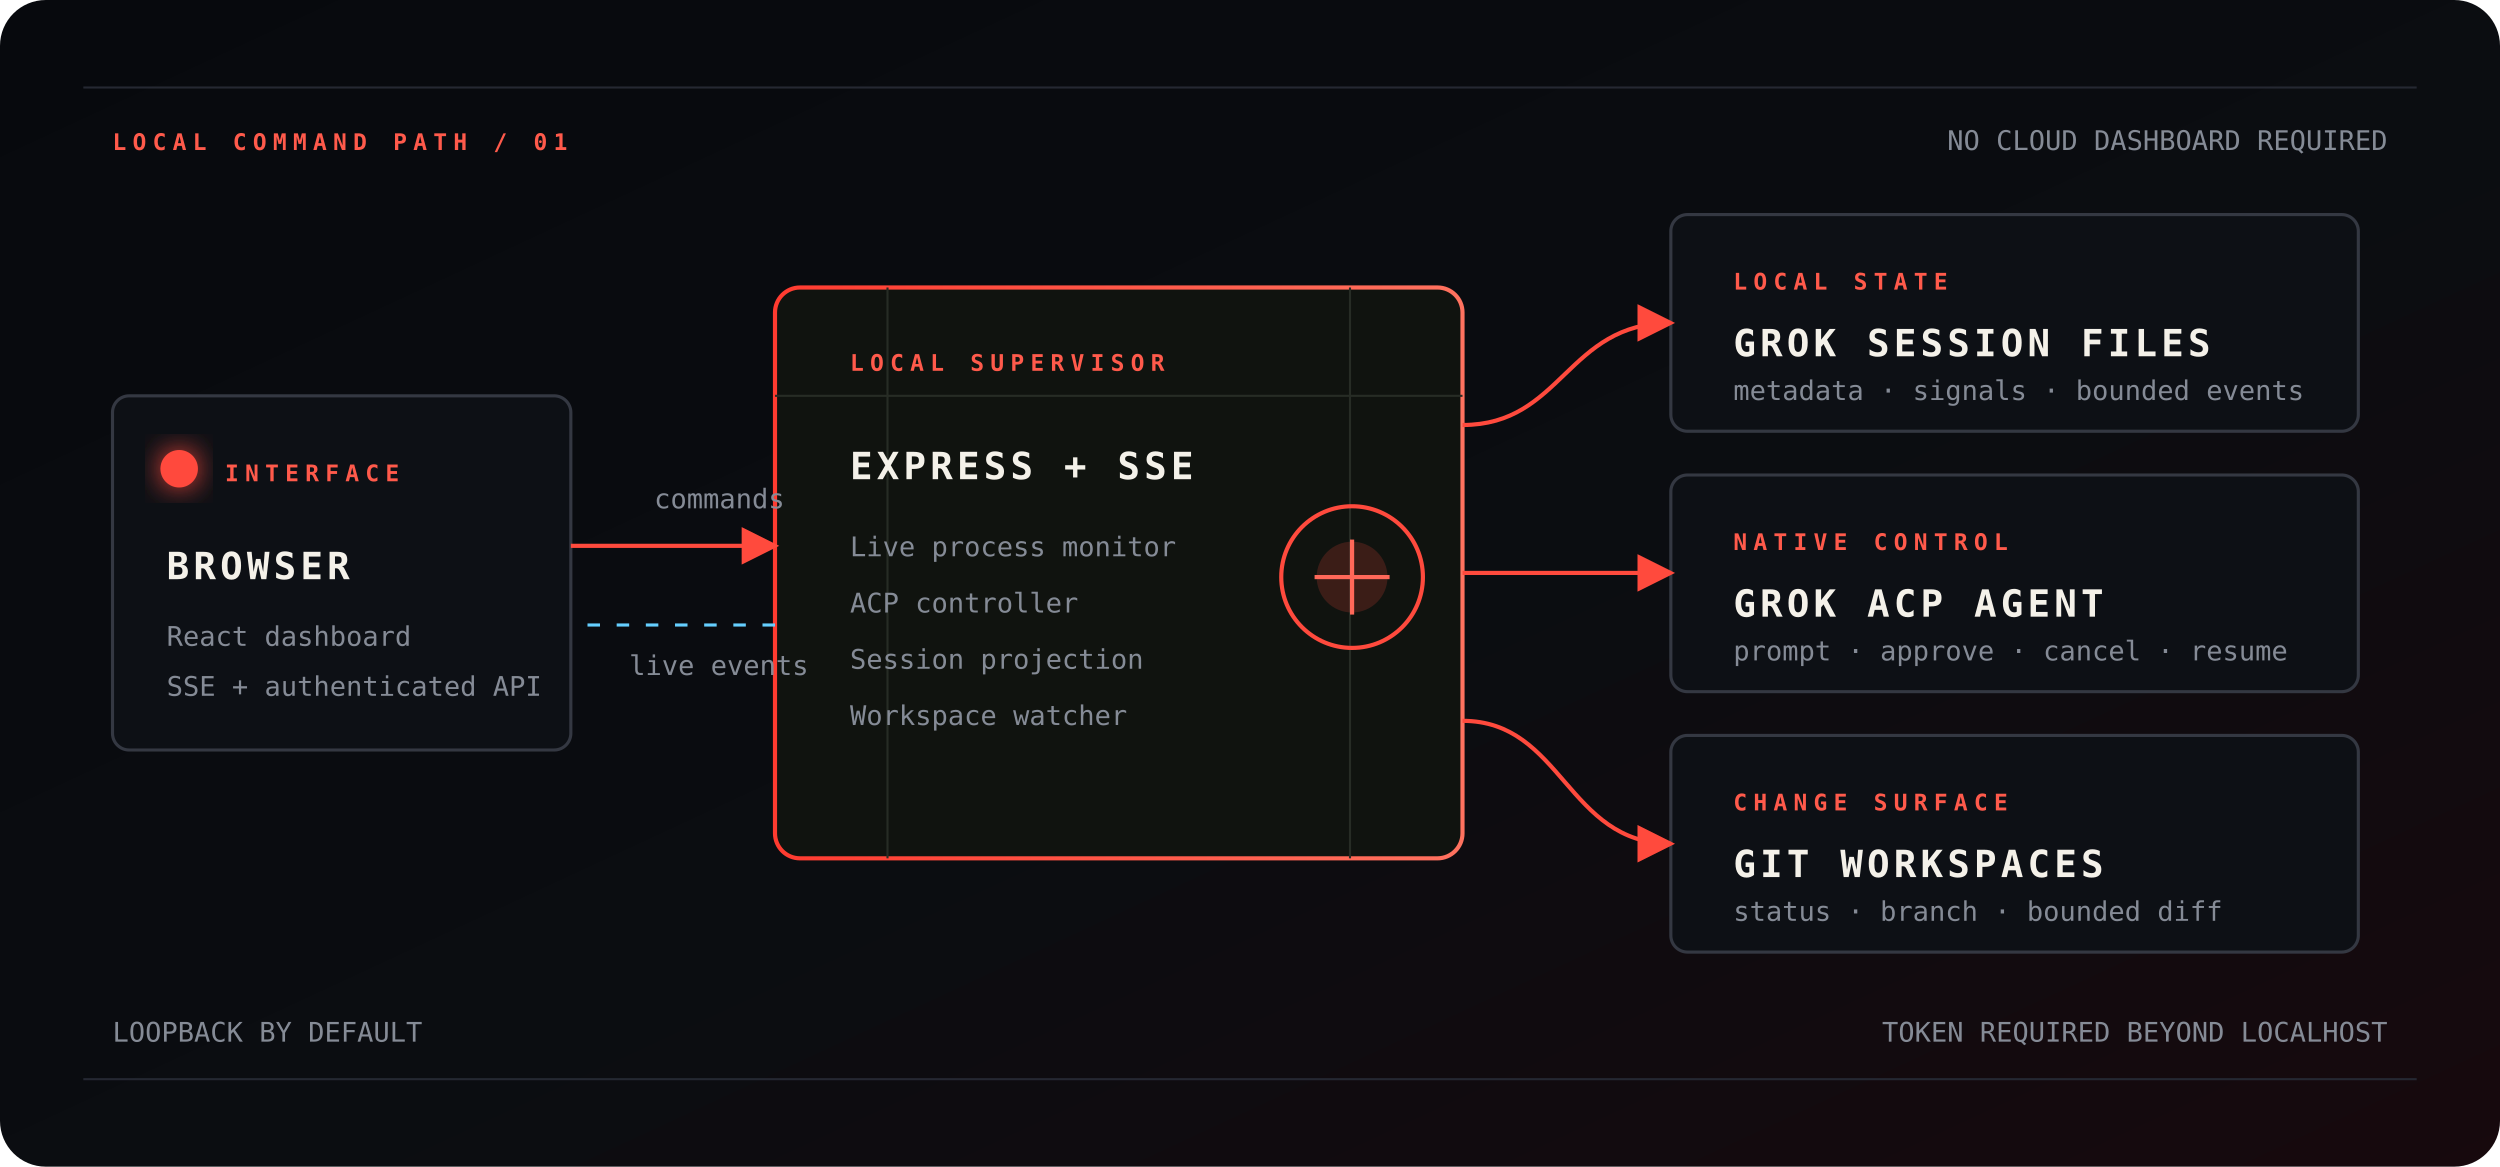
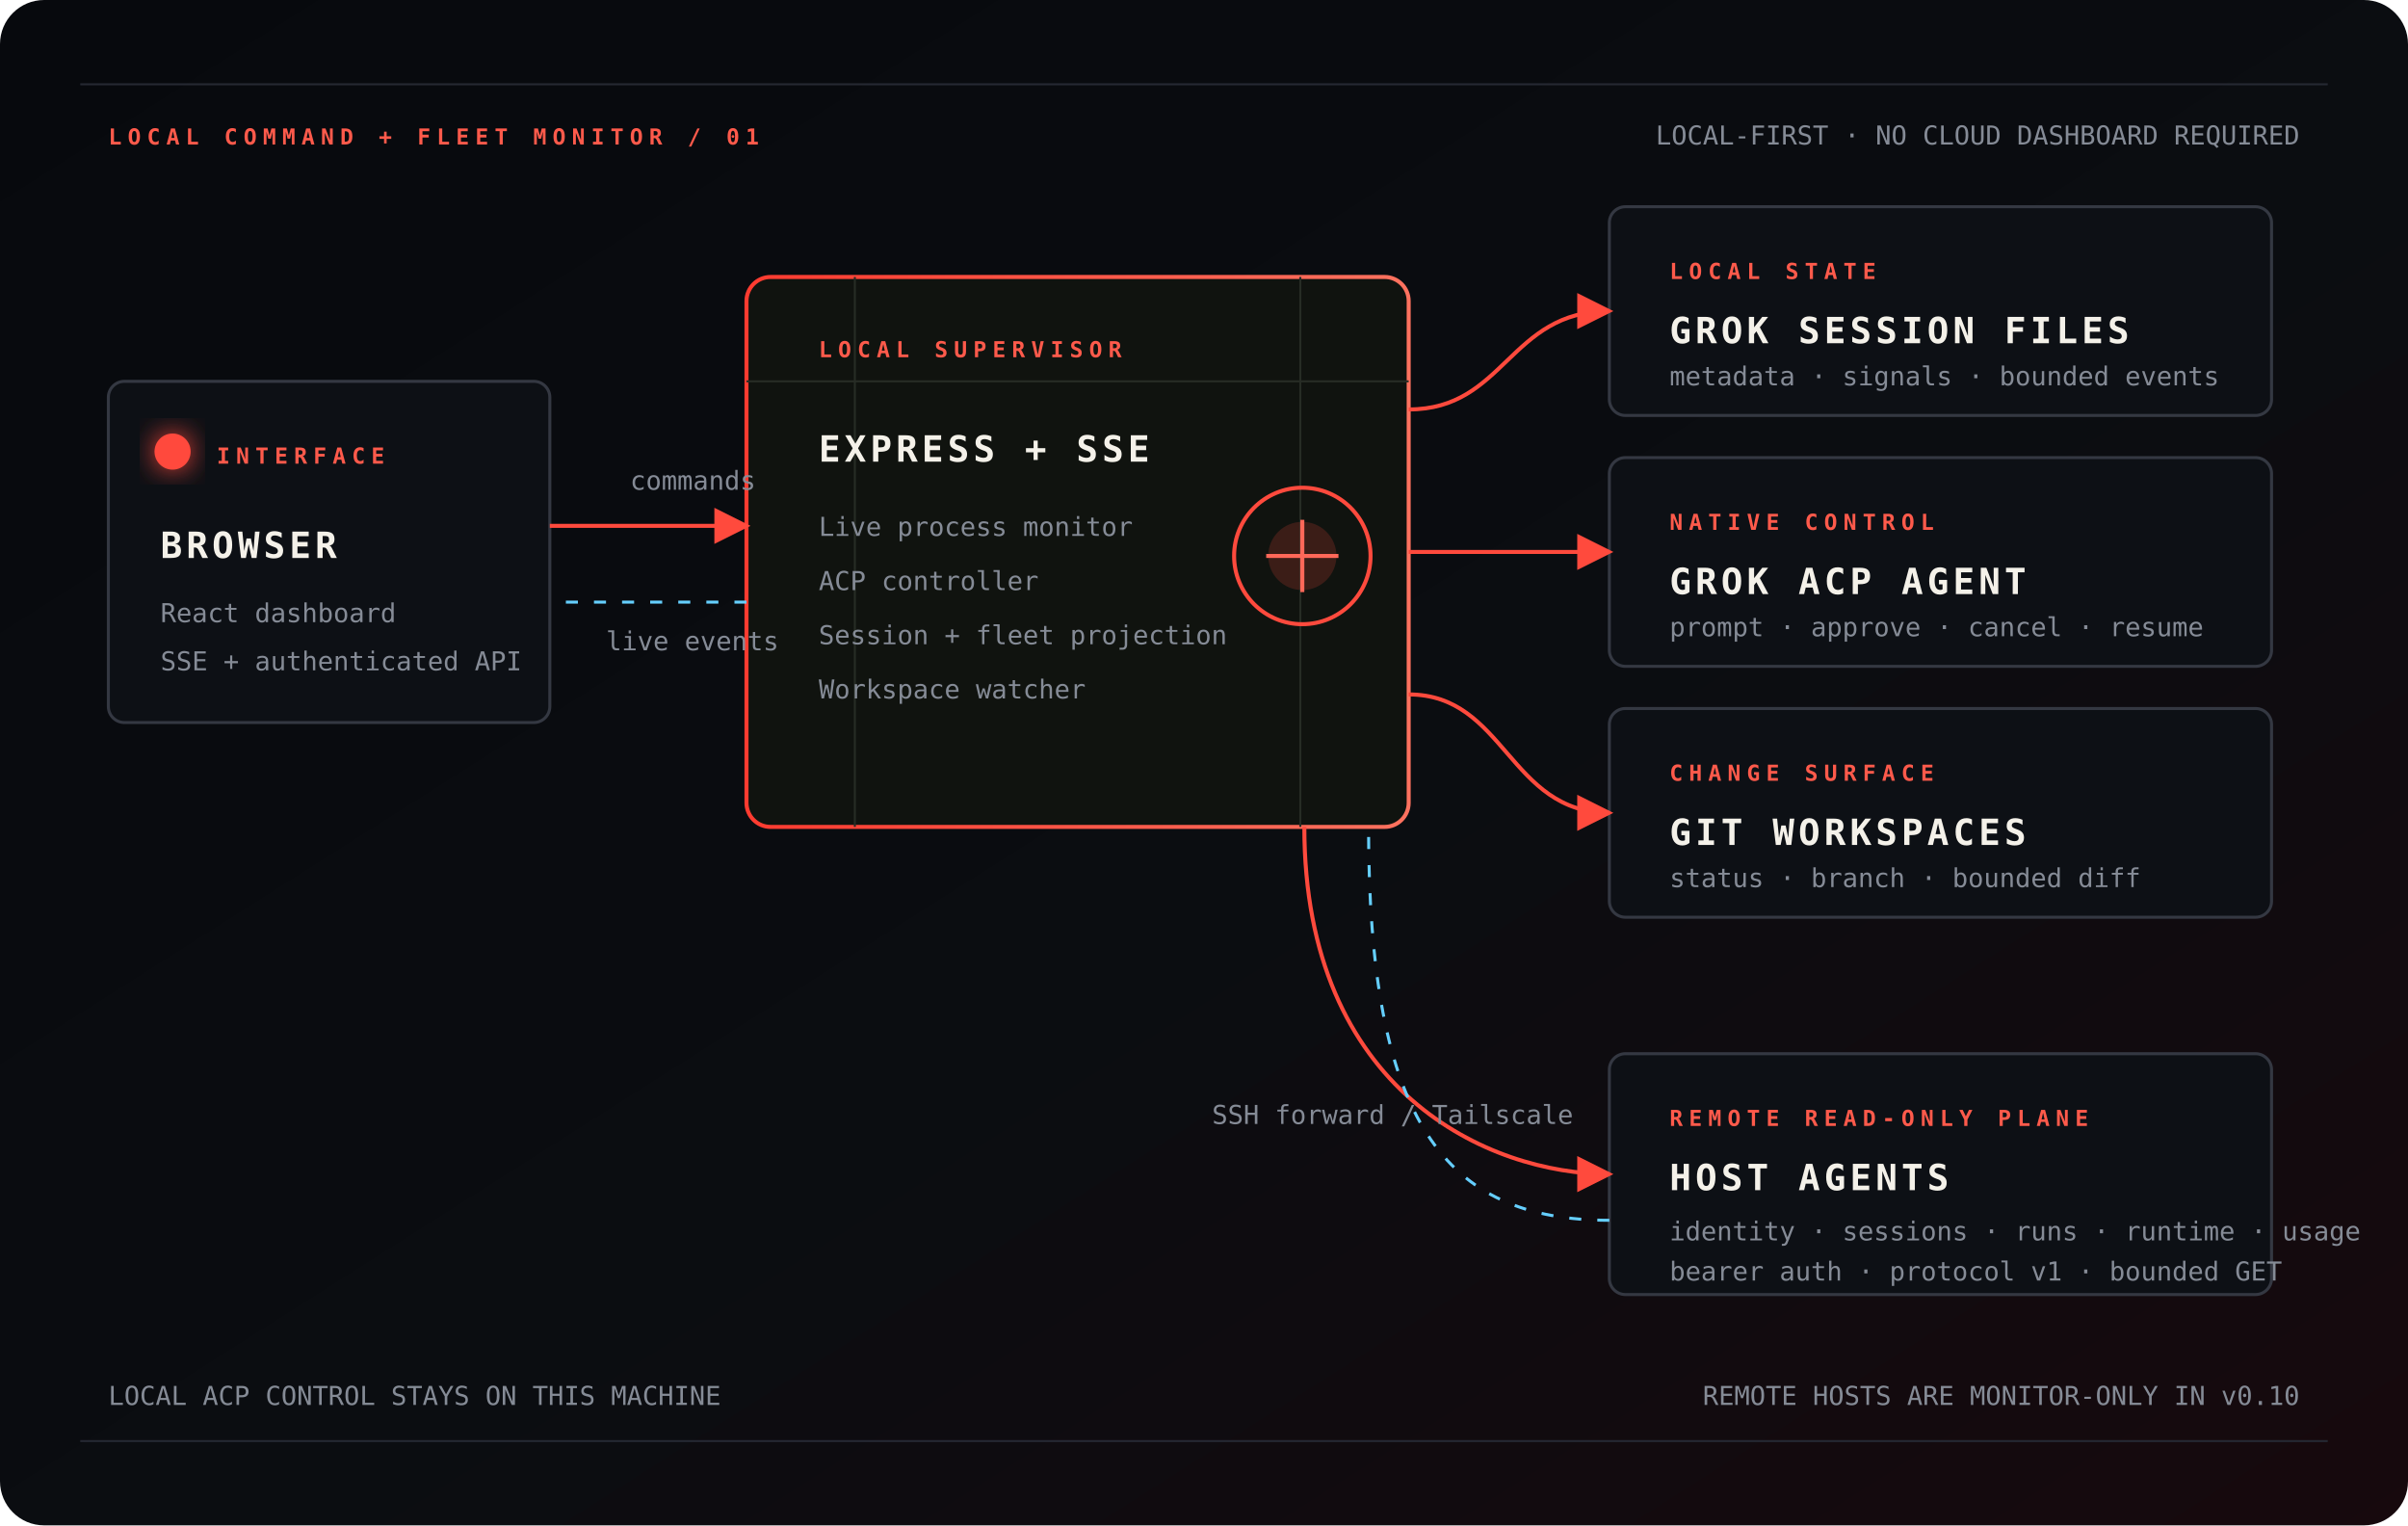
- <svg xmlns="http://www.w3.org/2000/svg" width="1200" height="560" viewBox="0 0 1200 560" role="img" aria-labelledby="title desc">
+ <svg xmlns="http://www.w3.org/2000/svg" width="1200" height="760" viewBox="0 0 1200 760" role="img" aria-labelledby="title desc">
  <defs>
    <linearGradient id="bg" x1="0" y1="0" x2="1" y2="1">
      <stop offset="0" stop-color="#07090d" />
      <stop offset=".56" stop-color="#0b0d11" />
      <stop offset="1" stop-color="#17090d" />
    </linearGradient>
    <linearGradient id="red" x1="0" y1="0" x2="1" y2="0">
      <stop stop-color="#ff3b30" />
      <stop offset="1" stop-color="#ff725f" />
    </linearGradient>
    <filter id="glow" x="-40%" y="-40%" width="180%" height="180%">
      <feGaussianBlur stdDeviation="7" result="blur" />
      <feMerge>
        <feMergeNode in="blur" />
        <feMergeNode in="SourceGraphic" />
      </feMerge>
    </filter>
    <marker id="arrow" markerWidth="9" markerHeight="9" refX="8" refY="4.5" orient="auto">
      <path d="M0 0 9 4.5 0 9Z" fill="#ff4a3d" />
    </marker>
    <style>
      .label{font:700 18px ui-monospace,SFMono-Regular,Menlo,monospace;letter-spacing:2px;fill:#f4f1e9}
      .eyebrow{font:600 11px ui-monospace,SFMono-Regular,Menlo,monospace;letter-spacing:3px;fill:#ff5a4b}
      .copy{font:400 13px ui-monospace,SFMono-Regular,Menlo,monospace;fill:#858b96}
      .node{fill:#0d1015;stroke:#343842;stroke-width:1.5}
      .edge{fill:none;stroke:#ff4a3d;stroke-width:2;marker-end:url(#arrow)}
      .return{fill:none;stroke:#65cfff;stroke-width:1.5;stroke-dasharray:6 8}
    </style>
  </defs>
-   <rect width="1200" height="560" rx="22" fill="url(#bg)" />
-   <path d="M40 42H1160M40 518H1160" stroke="#252832" />
-   <text x="54" y="72" class="eyebrow">LOCAL COMMAND PATH / 01</text>
-   <text x="1146" y="72" text-anchor="end" class="copy">NO CLOUD DASHBOARD REQUIRED</text>
+   <rect width="1200" height="760" rx="22" fill="url(#bg)" />
+   <path d="M40 42H1160M40 718H1160" stroke="#252832" />
+   <text x="54" y="72" class="eyebrow">LOCAL COMMAND + FLEET MONITOR / 01</text>
+   <text x="1146" y="72" text-anchor="end" class="copy">LOCAL-FIRST · NO CLOUD DASHBOARD REQUIRED</text>
  <rect class="node" x="54" y="190" width="220" height="170" rx="8" />
  <circle cx="86" cy="225" r="9" fill="#ff4a3d" filter="url(#glow)" />
  <text x="108" y="231" class="eyebrow">INTERFACE</text>
  <text x="80" y="278" class="label">BROWSER</text>
  <text x="80" y="310" class="copy">React dashboard</text>
  <text x="80" y="334" class="copy">SSE + authenticated API</text>
  <rect x="372" y="138" width="330" height="274" rx="12" fill="#10130f" stroke="url(#red)" stroke-width="2" />
  <path d="M372 190H702M426 138V412M648 138V412" stroke="#272c25" />
  <text x="408" y="178" class="eyebrow">LOCAL SUPERVISOR</text>
  <text x="408" y="230" class="label">EXPRESS + SSE</text>
  <text x="408" y="267" class="copy">Live process monitor</text>
  <text x="408" y="294" class="copy">ACP controller</text>
-   <text x="408" y="321" class="copy">Session projection</text>
+   <text x="408" y="321" class="copy">Session + fleet projection</text>
  <text x="408" y="348" class="copy">Workspace watcher</text>
  <circle cx="649" cy="277" r="34" fill="none" stroke="#ff4a3d" stroke-width="2" />
  <circle cx="649" cy="277" r="17" fill="#ff4a3d" opacity=".18" />
  <path d="M631 277H667M649 259V295" stroke="#ff6859" stroke-width="2" />
  <rect class="node" x="802" y="103" width="330" height="104" rx="8" />
  <text x="832" y="139" class="eyebrow">LOCAL STATE</text>
  <text x="832" y="171" class="label">GROK SESSION FILES</text>
  <text x="832" y="192" class="copy">metadata · signals · bounded events</text>
  <rect class="node" x="802" y="228" width="330" height="104" rx="8" />
  <text x="832" y="264" class="eyebrow">NATIVE CONTROL</text>
  <text x="832" y="296" class="label">GROK ACP AGENT</text>
  <text x="832" y="317" class="copy">prompt · approve · cancel · resume</text>
  <rect class="node" x="802" y="353" width="330" height="104" rx="8" />
  <text x="832" y="389" class="eyebrow">CHANGE SURFACE</text>
  <text x="832" y="421" class="label">GIT WORKSPACES</text>
  <text x="832" y="442" class="copy">status · branch · bounded diff</text>
+   <rect class="node" x="802" y="525" width="330" height="120" rx="8" />
+   <text x="832" y="561" class="eyebrow">REMOTE READ-ONLY PLANE</text>
+   <text x="832" y="593" class="label">HOST AGENTS</text>
+   <text x="832" y="618" class="copy">identity · sessions · runs · runtime · usage</text>
+   <text x="832" y="638" class="copy">bearer auth · protocol v1 · bounded GET</text>
  <path class="edge" d="M274 262H372" />
  <path class="return" d="M372 300H274" />
  <path class="edge" d="M702 204C750 204 752 155 802 155" />
  <path class="edge" d="M702 275H802" />
  <path class="edge" d="M702 346C750 346 752 405 802 405" />
+   <path class="edge" d="M650 412C650 544 742 585 802 585" />
+   <path class="return" d="M802 608C720 608 682 559 682 412" />
  <text x="314" y="244" class="copy">commands</text>
  <text x="302" y="324" class="copy">live events</text>
-   <text x="54" y="500" class="copy">LOOPBACK BY DEFAULT</text>
-   <text x="1146" y="500" text-anchor="end" class="copy">TOKEN REQUIRED BEYOND LOCALHOST</text>
+   <text x="604" y="560" class="copy">SSH forward / Tailscale</text>
+   <text x="54" y="700" class="copy">LOCAL ACP CONTROL STAYS ON THIS MACHINE</text>
+   <text x="1146" y="700" text-anchor="end" class="copy">REMOTE HOSTS ARE MONITOR-ONLY IN v0.10</text>
</svg>
